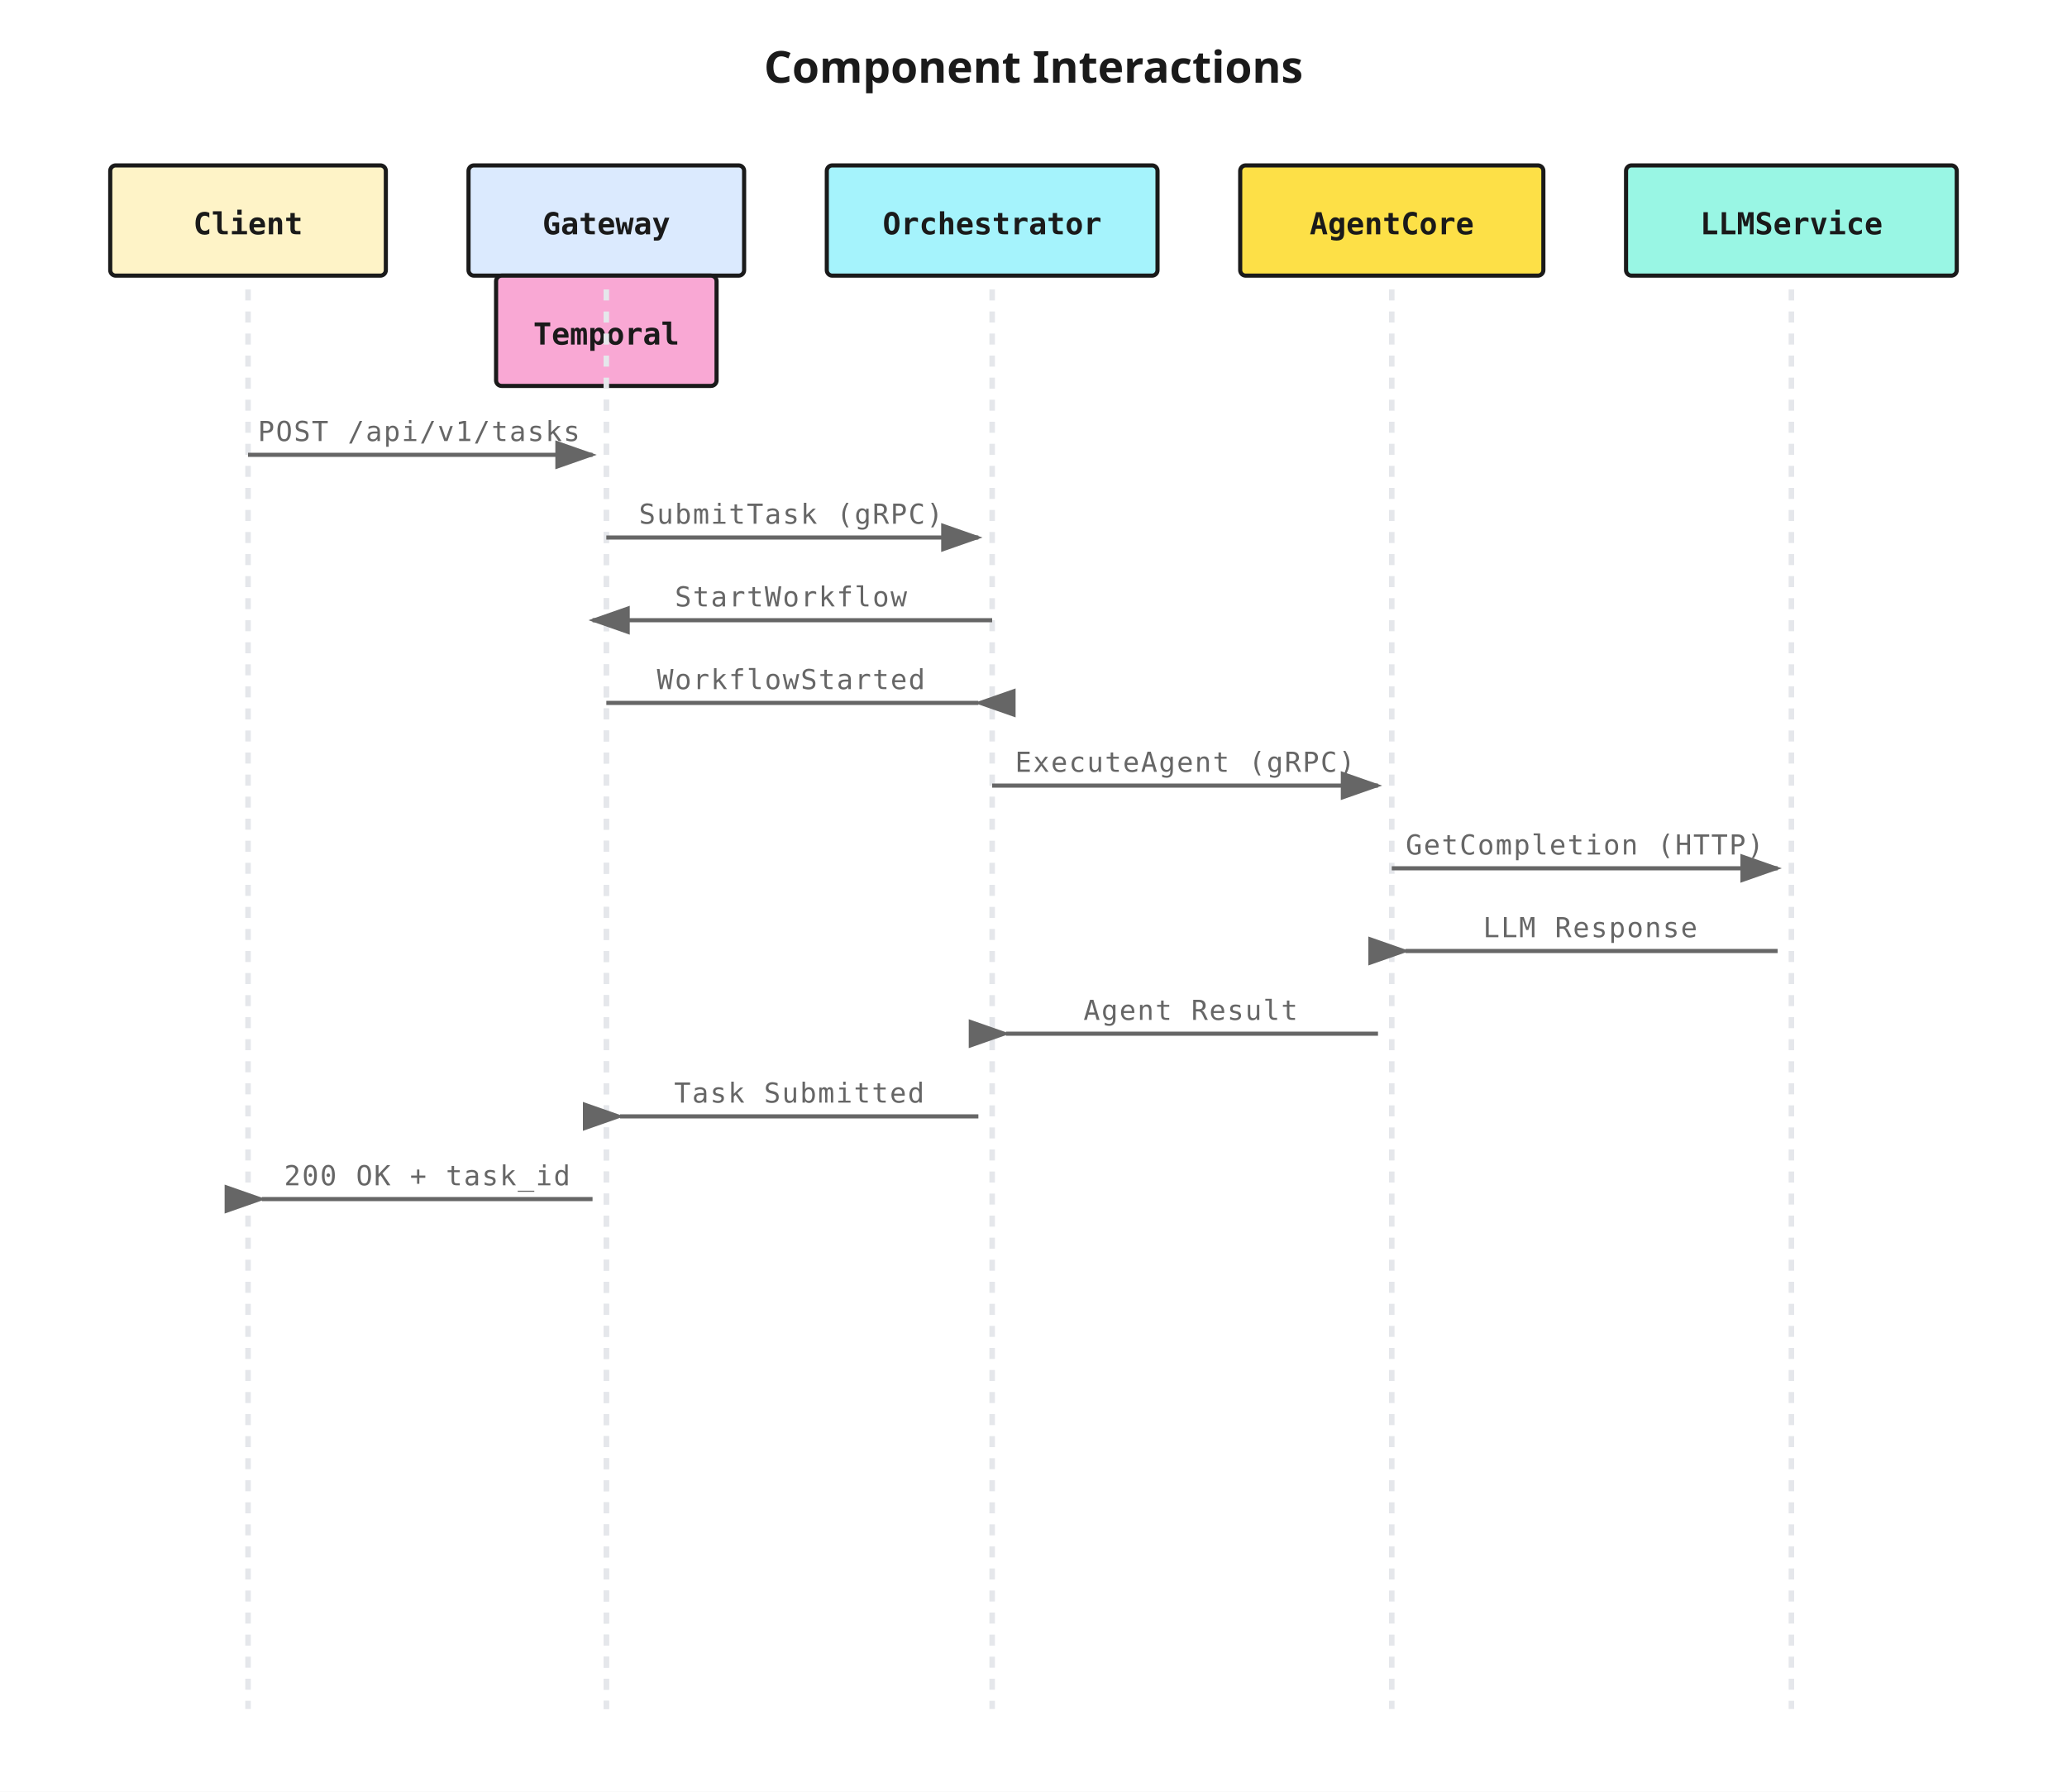
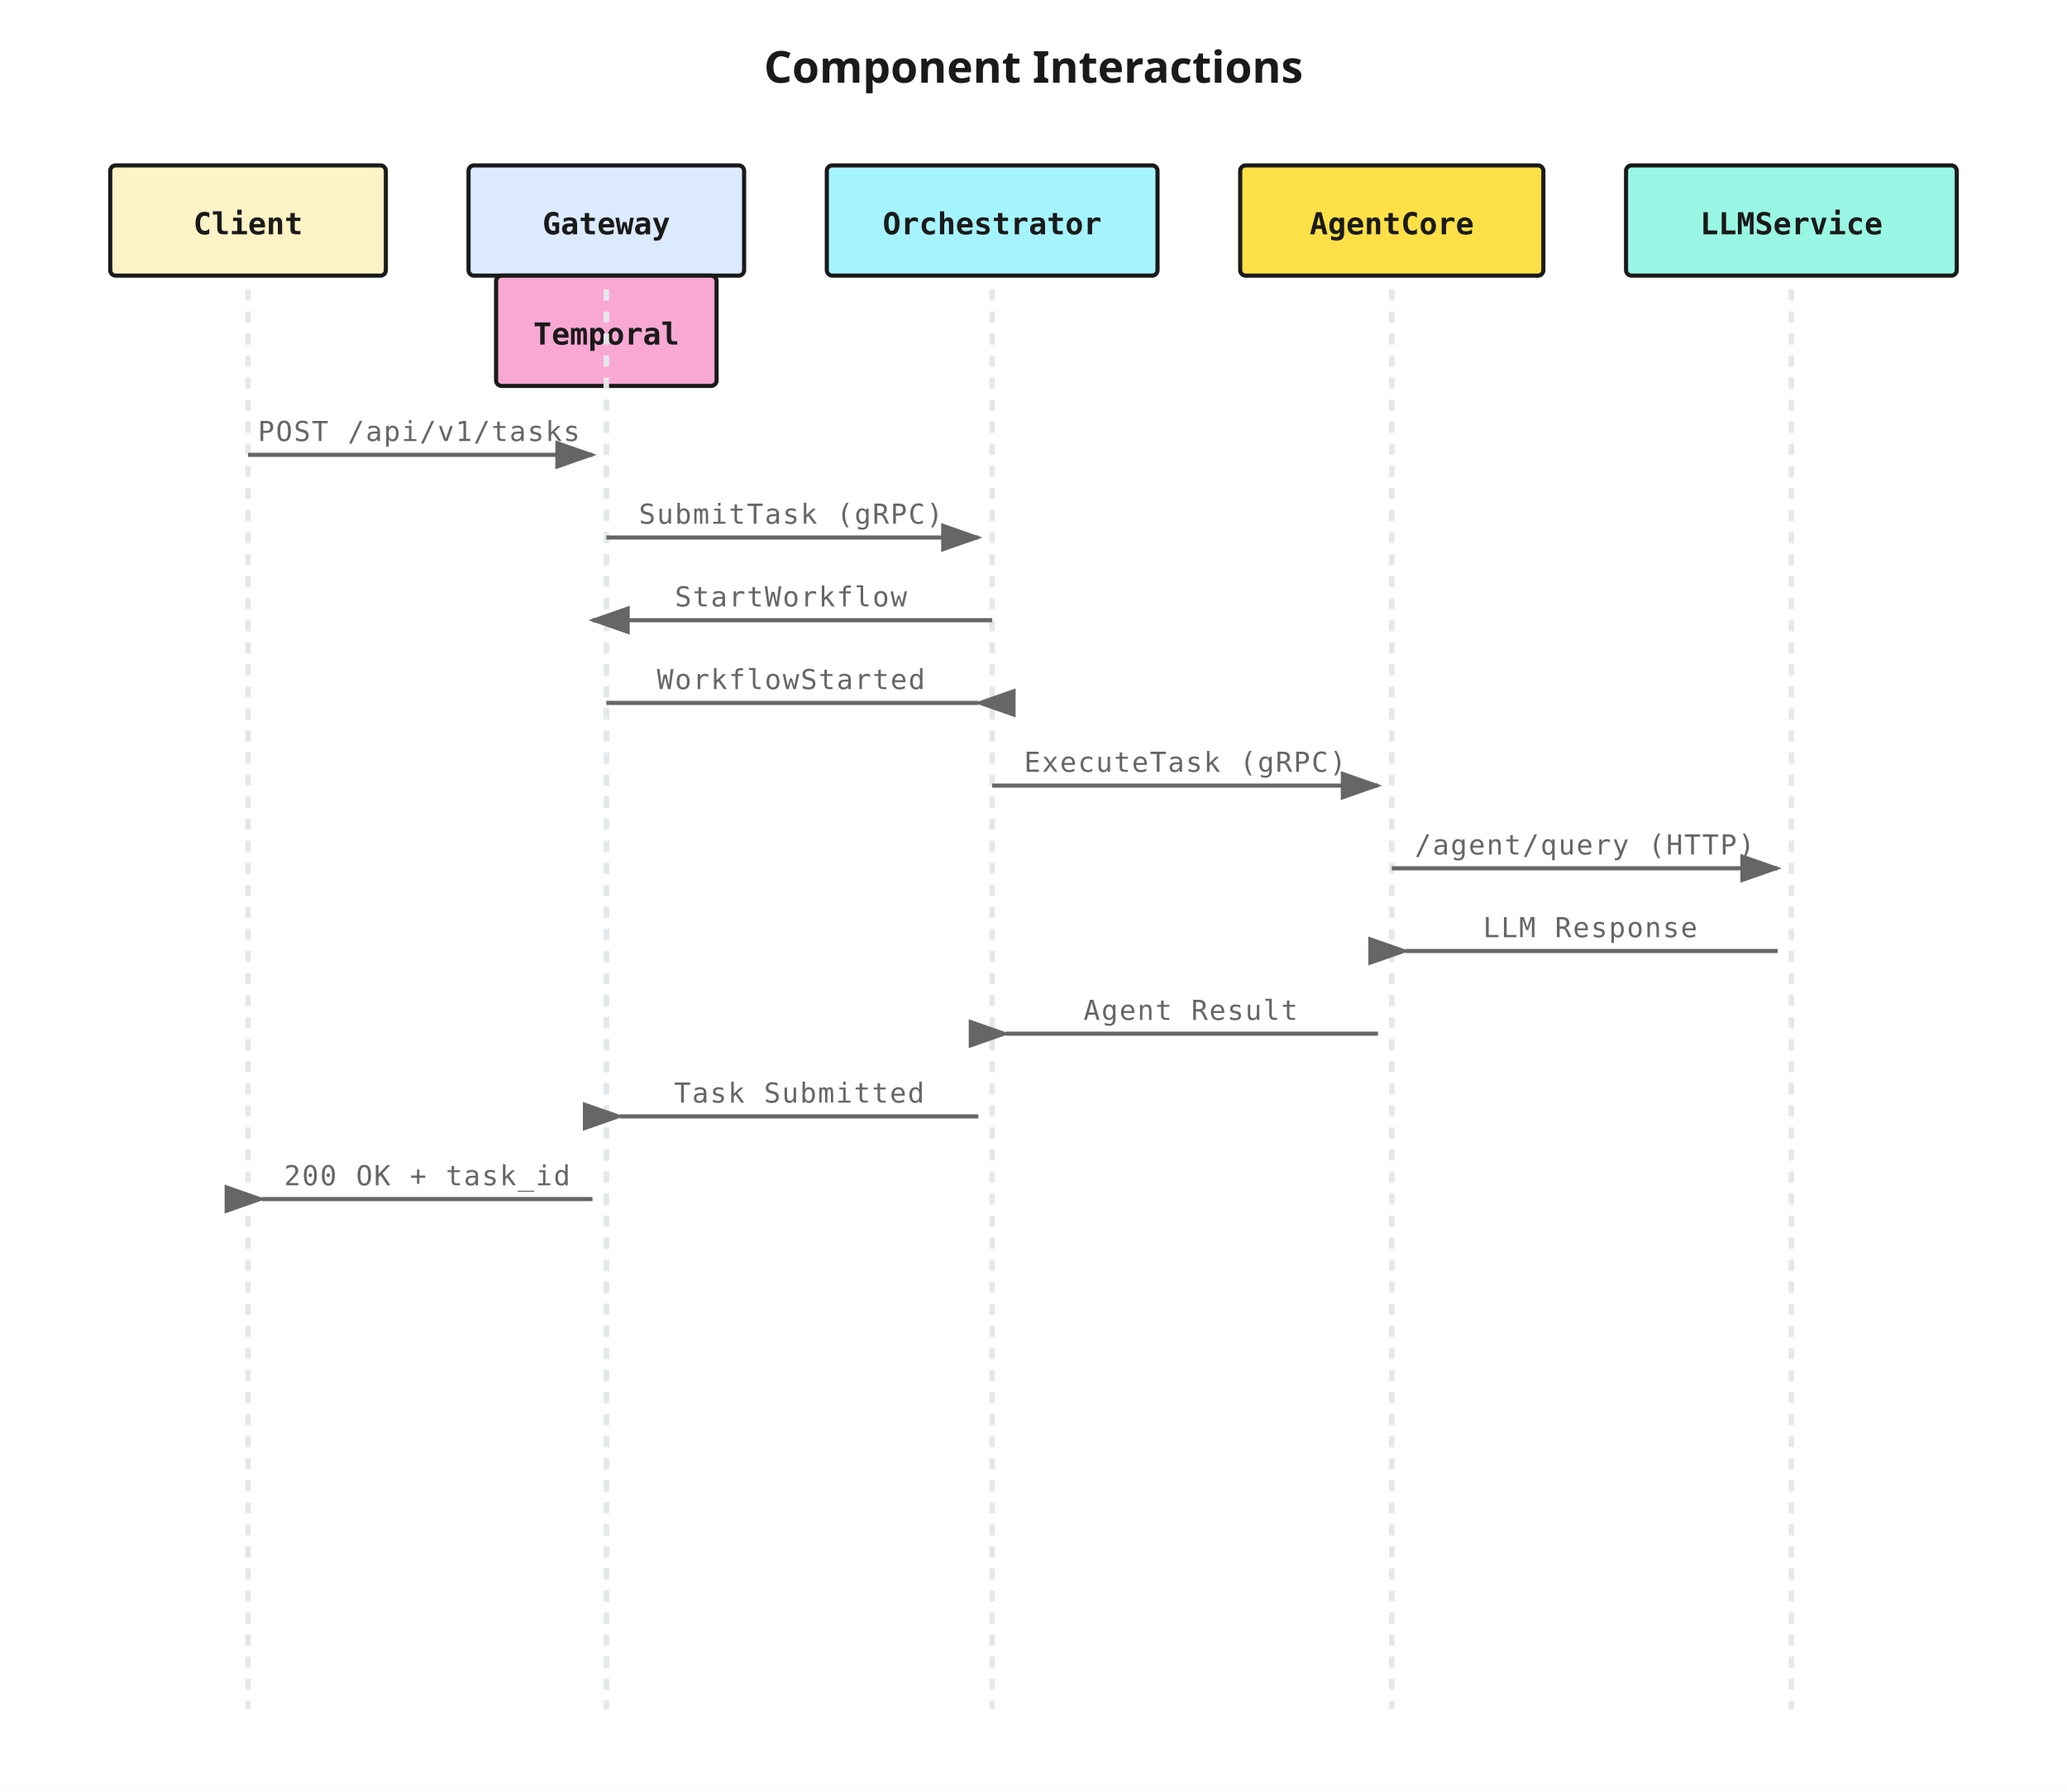
<svg xmlns="http://www.w3.org/2000/svg" viewBox="0 0 750 650">
  <defs>
    <style>
      .label { font: 500 10px 'SF Mono', 'Menlo', 'Monaco', monospace; fill: #666; text-anchor: middle; letter-spacing: 0.5px; }
      .box-text { font: 600 13px 'SF Mono', 'Menlo', 'Monaco', monospace; fill: #1a1a1a; text-anchor: middle; }
      .box-text-sm { font: 600 11px 'SF Mono', 'Menlo', 'Monaco', monospace; fill: #1a1a1a; text-anchor: middle; }
      .title { font: 700 16px 'SF Mono', 'PingFang SC', sans-serif; fill: #1a1a1a; text-anchor: middle; }
    </style>
    <marker id="arrow" markerWidth="10" markerHeight="7" refX="9" refY="3.5" orient="auto">
      <polygon points="0 0, 10 3.5, 0 7" fill="#666" />
    </marker>
    <marker id="arrow-back" markerWidth="10" markerHeight="7" refX="1" refY="3.5" orient="auto">
      <polygon points="10 0, 0 3.5, 10 7" fill="#666" />
    </marker>
  </defs>
  <rect width="750" height="650" fill="#fff" />
  <text x="375" y="30" class="title">Component Interactions</text>
  <rect x="40" y="60" width="100" height="40" fill="#fef3c7" stroke="#1a1a1a" stroke-width="1.5" rx="2" />
  <text x="90" y="85" class="box-text-sm">Client</text>
  <rect x="170" y="60" width="100" height="40" fill="#dbeafe" stroke="#1a1a1a" stroke-width="1.5" rx="2" />
  <text x="220" y="85" class="box-text-sm">Gateway</text>
  <rect x="300" y="60" width="120" height="40" fill="#a5f3fc" stroke="#1a1a1a" stroke-width="1.5" rx="2" />
  <text x="360" y="85" class="box-text-sm">Orchestrator</text>
  <rect x="450" y="60" width="110" height="40" fill="#fde047" stroke="#1a1a1a" stroke-width="1.5" rx="2" />
  <text x="505" y="85" class="box-text-sm">AgentCore</text>
  <rect x="590" y="60" width="120" height="40" fill="#99f6e4" stroke="#1a1a1a" stroke-width="1.5" rx="2" />
  <text x="650" y="85" class="box-text-sm">LLMService</text>
  <rect x="180" y="100" width="80" height="40" fill="#f9a8d4" stroke="#1a1a1a" stroke-width="1.5" rx="2" />
  <text x="220" y="125" class="box-text-sm">Temporal</text>
  <line x1="90" y1="105" x2="90" y2="620" stroke="#e5e7eb" stroke-width="2" stroke-dasharray="4" />
  <line x1="220" y1="105" x2="220" y2="620" stroke="#e5e7eb" stroke-width="2" stroke-dasharray="4" />
  <line x1="360" y1="105" x2="360" y2="620" stroke="#e5e7eb" stroke-width="2" stroke-dasharray="4" />
  <line x1="505" y1="105" x2="505" y2="620" stroke="#e5e7eb" stroke-width="2" stroke-dasharray="4" />
  <line x1="650" y1="105" x2="650" y2="620" stroke="#e5e7eb" stroke-width="2" stroke-dasharray="4" />
  <line x1="220" y1="145" x2="220" y2="620" stroke="#e5e7eb" stroke-width="2" stroke-dasharray="4" />
  <line x1="90" y1="165" x2="215" y2="165" stroke="#666" stroke-width="1.5" marker-end="url(#arrow)" />
  <text x="152" y="160" class="label">POST /api/v1/tasks</text>
  <line x1="220" y1="195" x2="355" y2="195" stroke="#666" stroke-width="1.5" marker-end="url(#arrow)" />
  <text x="287" y="190" class="label">SubmitTask (gRPC)</text>
  <line x1="360" y1="225" x2="215" y2="225" stroke="#666" stroke-width="1.5" marker-end="url(#arrow)" />
  <text x="287" y="220" class="label">StartWorkflow</text>
  <line x1="220" y1="255" x2="355" y2="255" stroke="#666" stroke-width="1.5" marker-end="url(#arrow-back)" />
  <text x="287" y="250" class="label">WorkflowStarted</text>
  <line x1="360" y1="285" x2="500" y2="285" stroke="#666" stroke-width="1.5" marker-end="url(#arrow)" />
-   <text x="430" y="280" class="label">ExecuteAgent (gRPC)</text>
+   <text x="430" y="280" class="label">ExecuteTask (gRPC)</text>
  <line x1="505" y1="315" x2="645" y2="315" stroke="#666" stroke-width="1.5" marker-end="url(#arrow)" />
-   <text x="575" y="310" class="label">GetCompletion (HTTP)</text>
+   <text x="575" y="310" class="label">/agent/query (HTTP)</text>
  <line x1="645" y1="345" x2="510" y2="345" stroke="#666" stroke-width="1.5" marker-end="url(#arrow-back)" />
  <text x="577" y="340" class="label">LLM Response</text>
  <line x1="500" y1="375" x2="365" y2="375" stroke="#666" stroke-width="1.5" marker-end="url(#arrow-back)" />
  <text x="432" y="370" class="label">Agent Result</text>
  <line x1="355" y1="405" x2="225" y2="405" stroke="#666" stroke-width="1.5" marker-end="url(#arrow-back)" />
  <text x="290" y="400" class="label">Task Submitted</text>
  <line x1="215" y1="435" x2="95" y2="435" stroke="#666" stroke-width="1.5" marker-end="url(#arrow-back)" />
  <text x="155" y="430" class="label">200 OK + task_id</text>
</svg>
